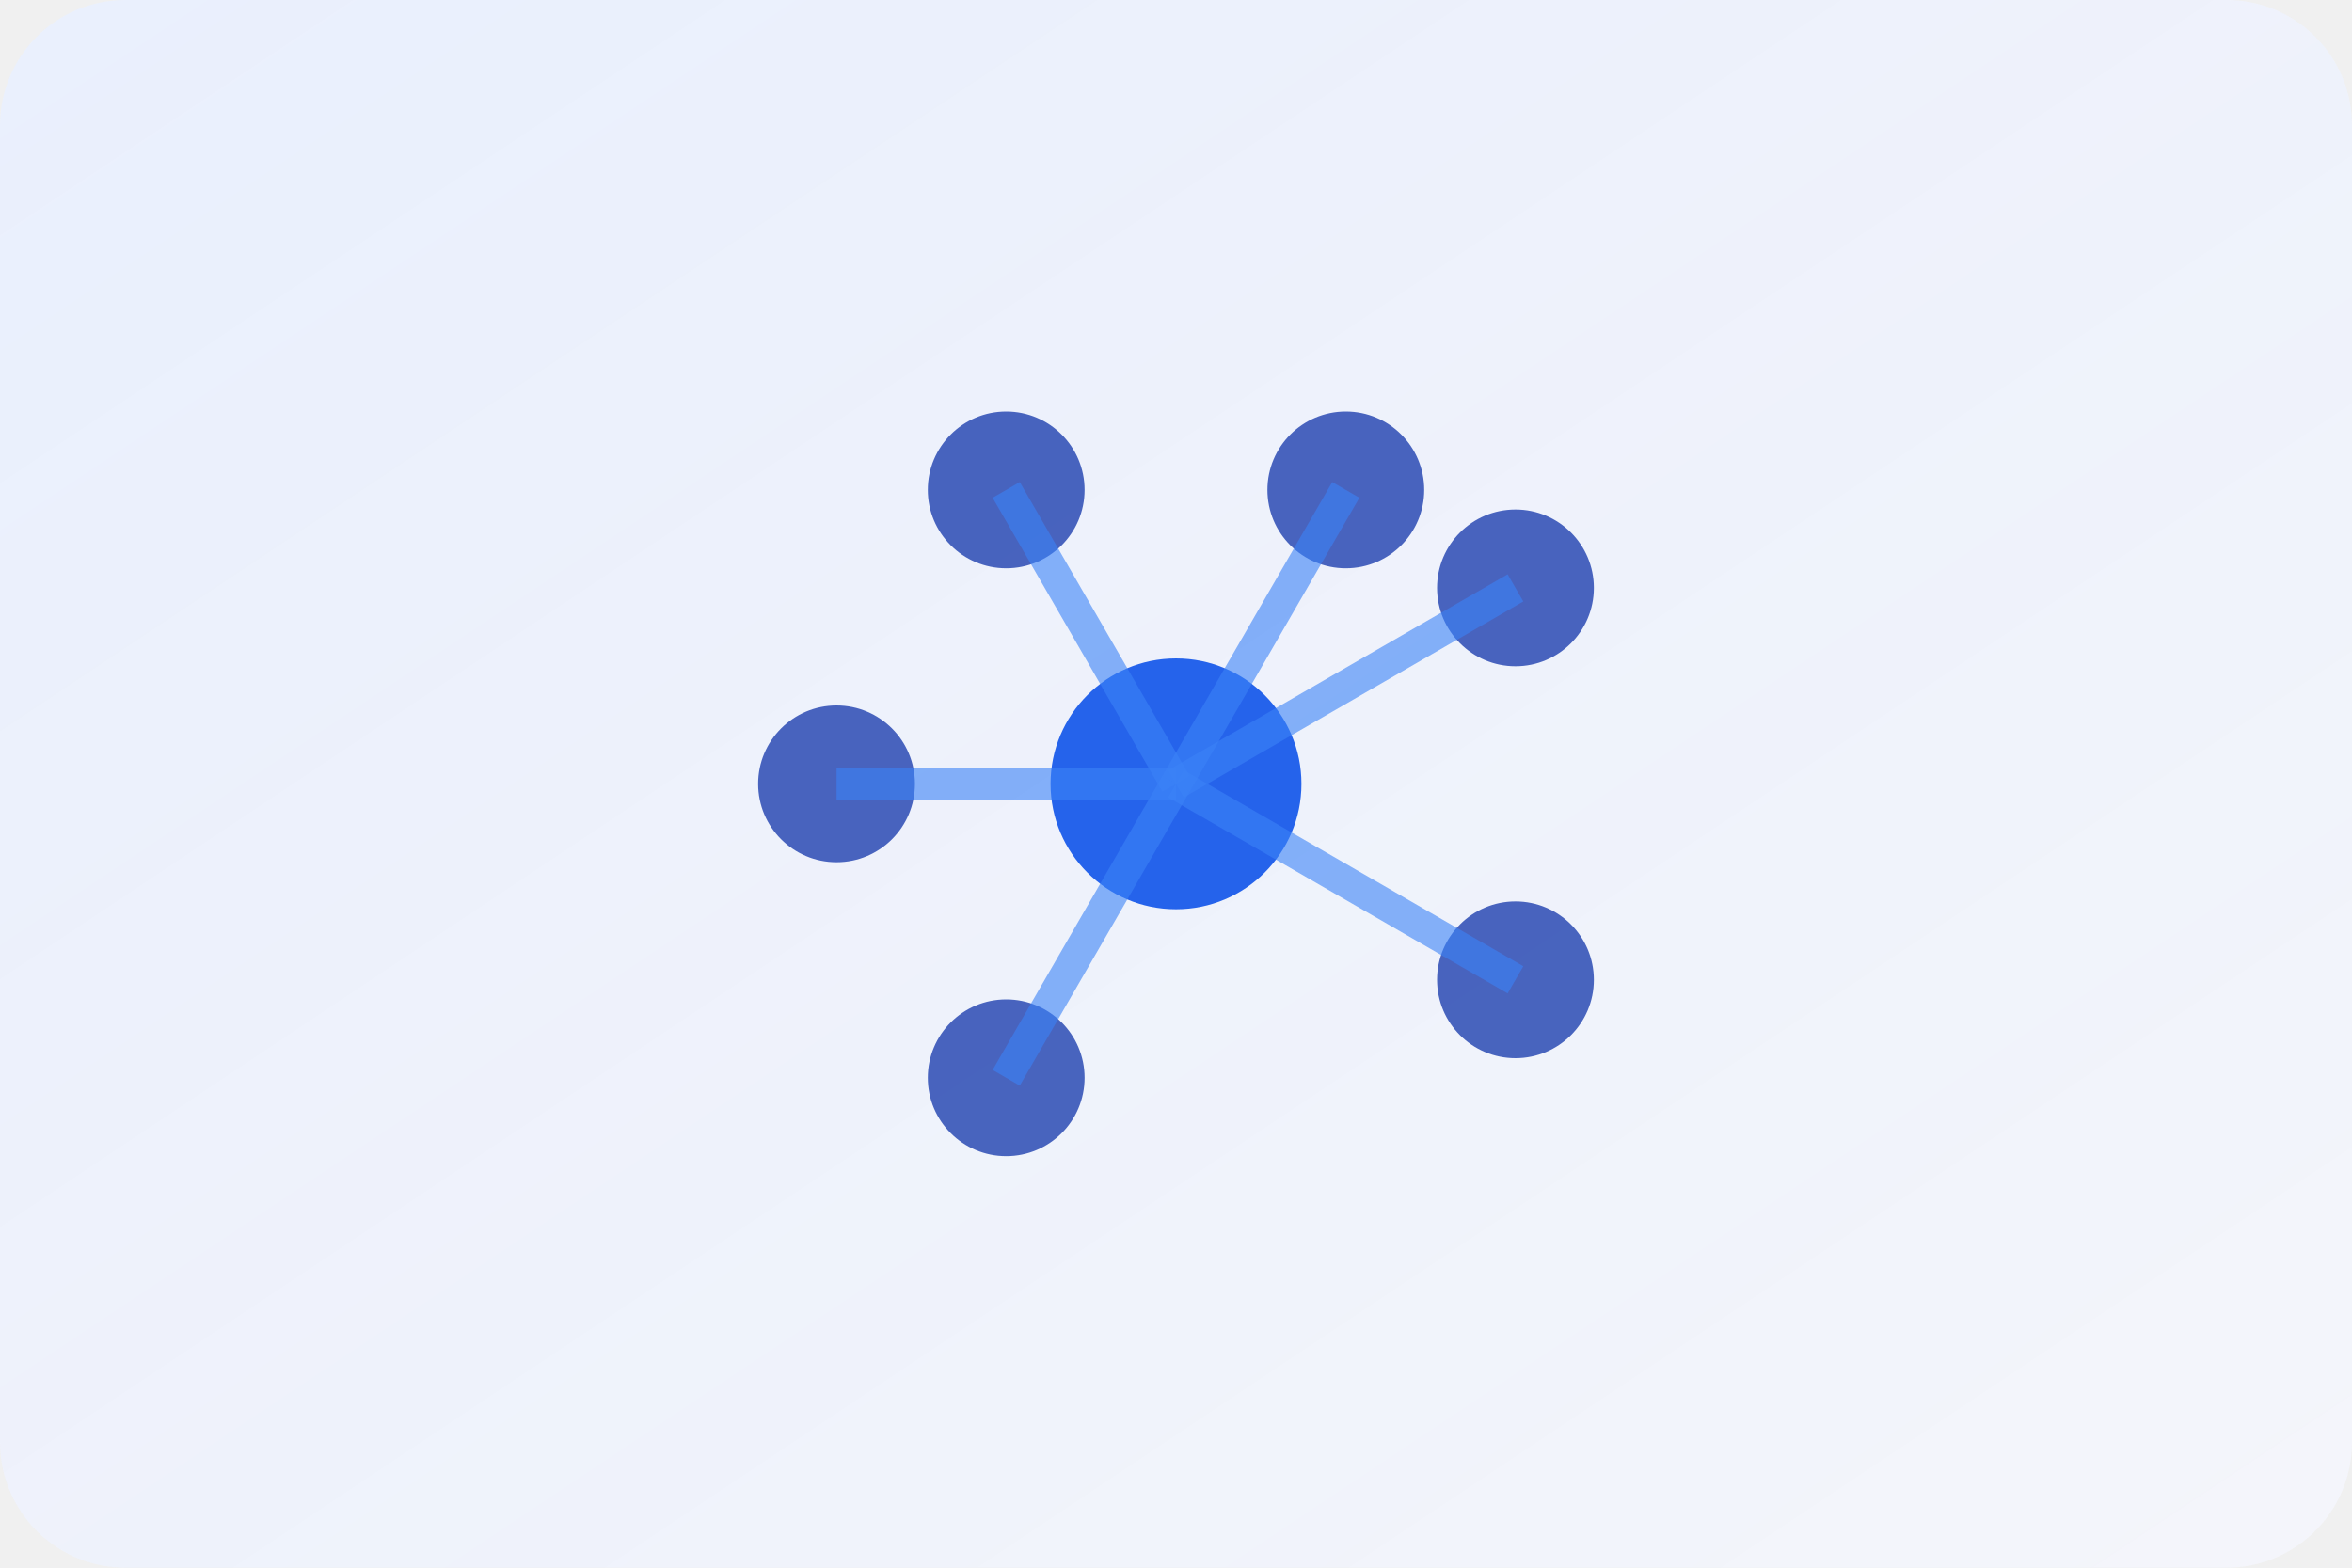
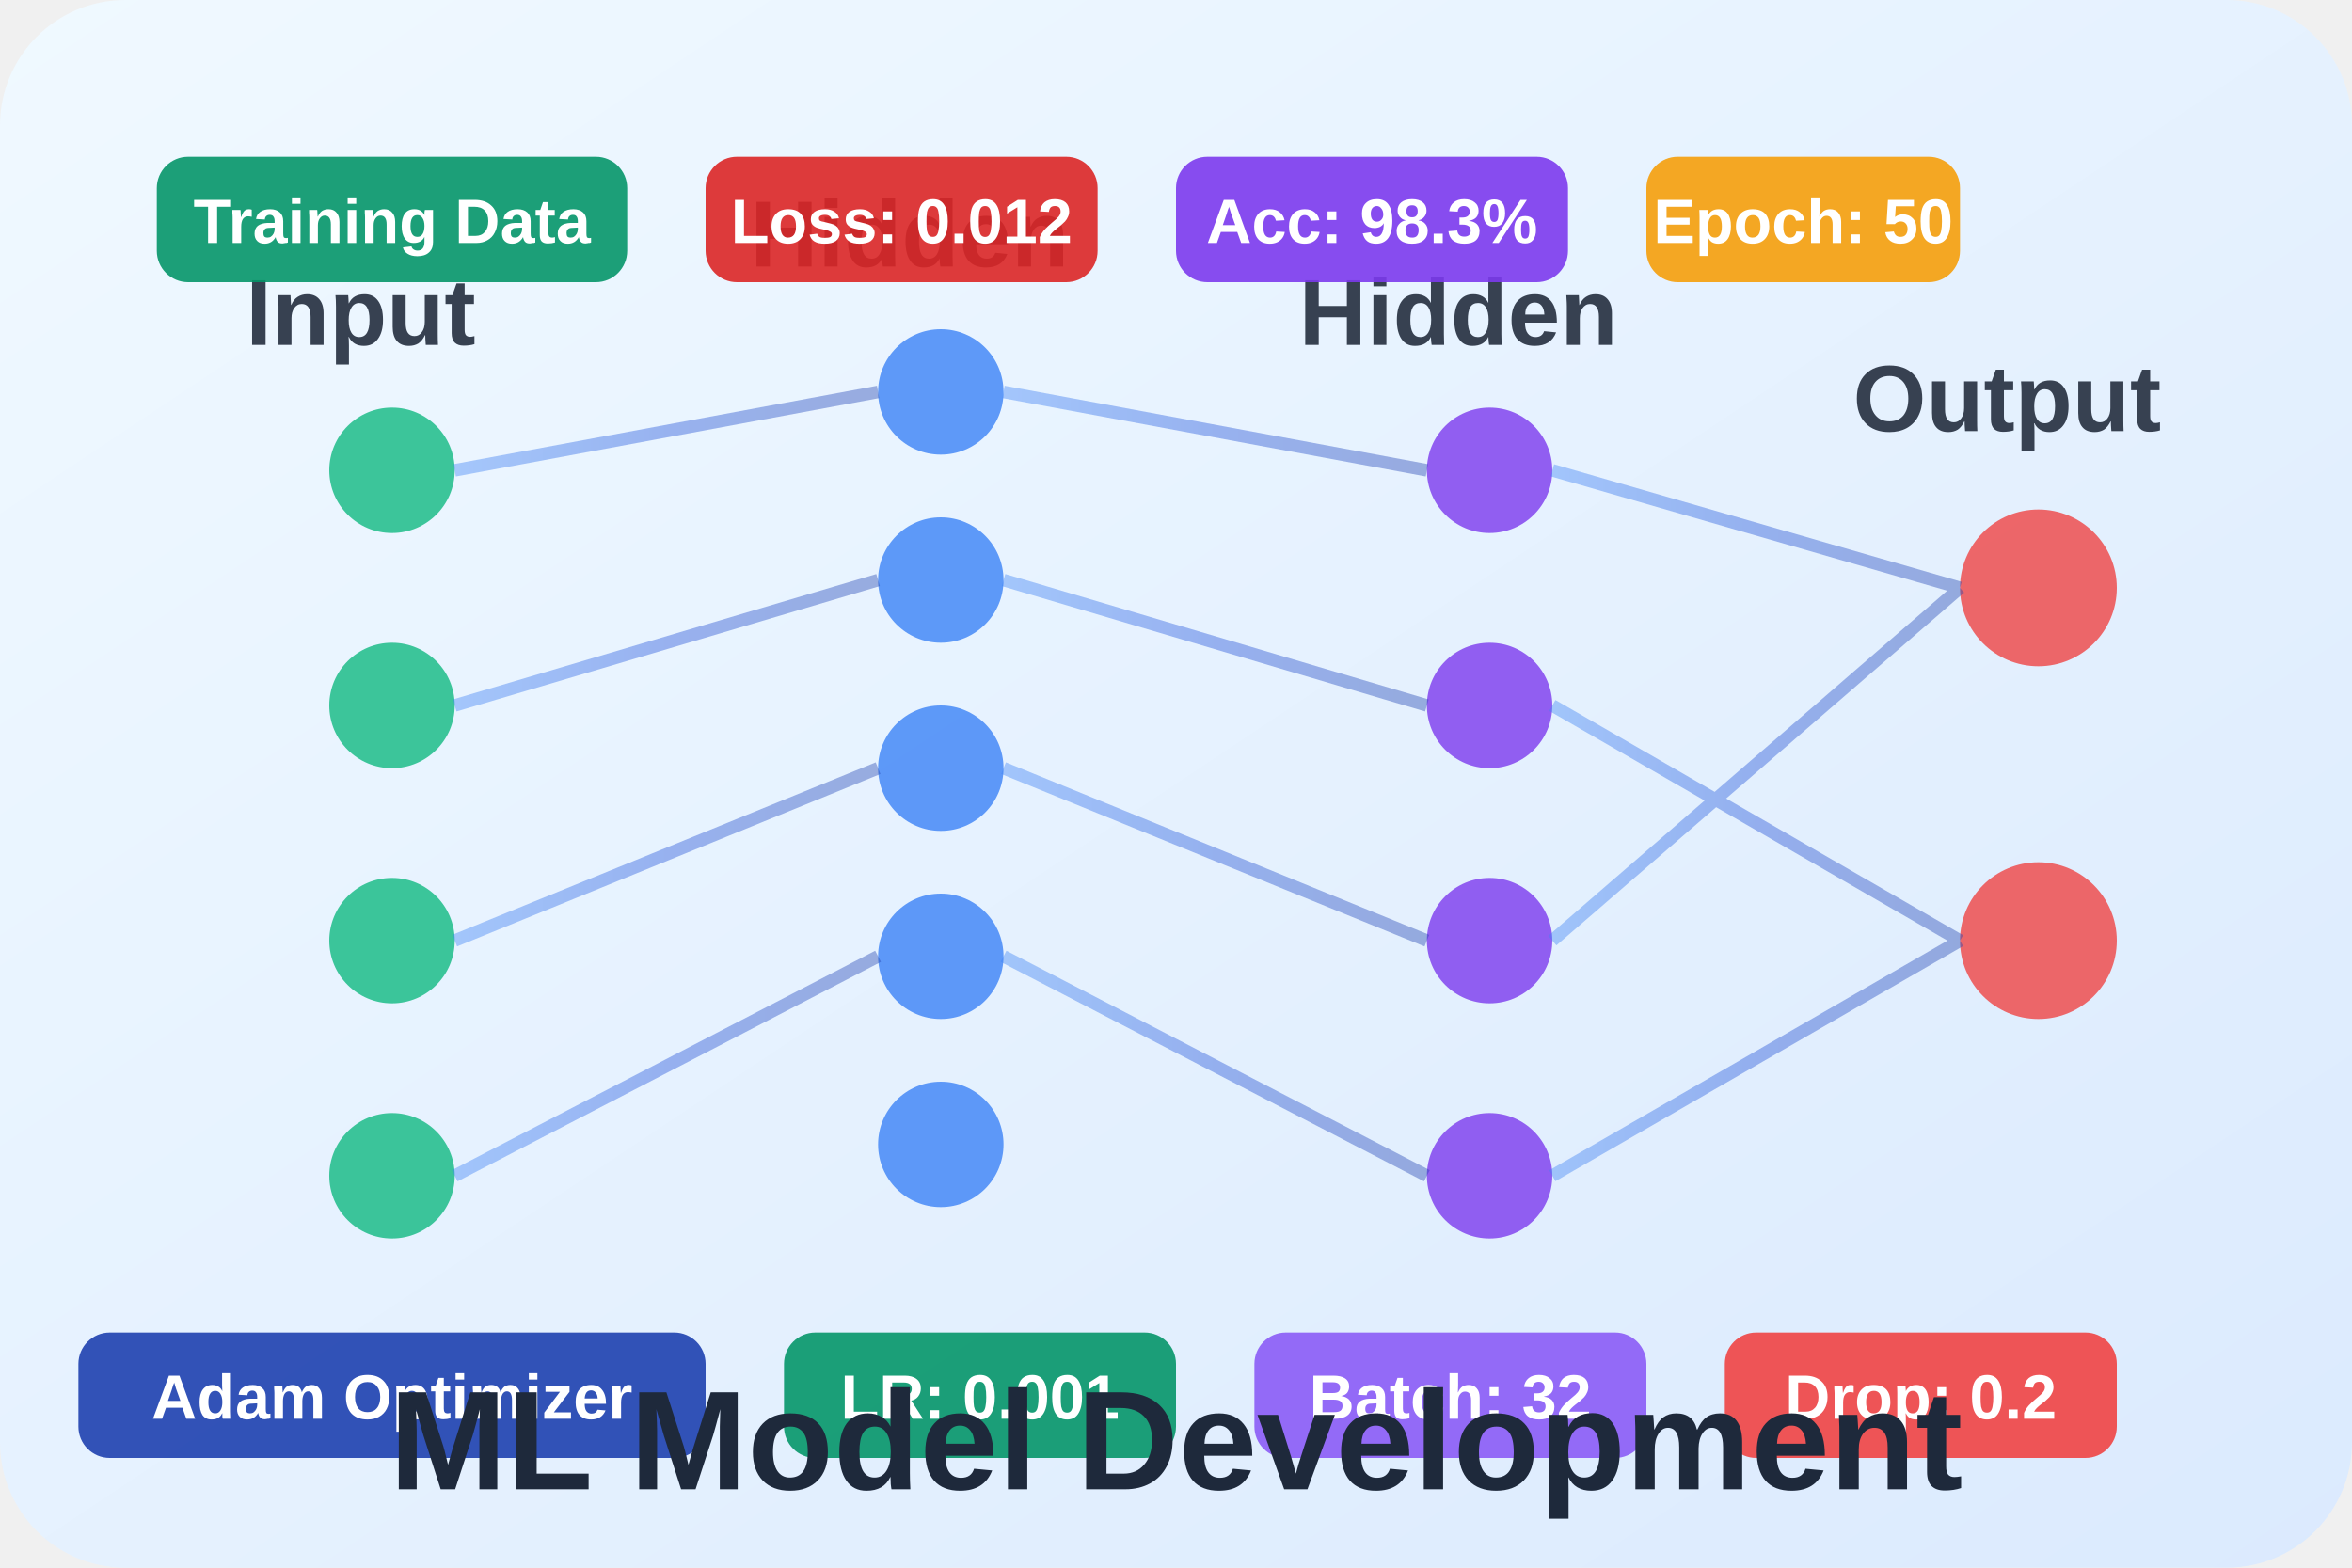
<svg xmlns="http://www.w3.org/2000/svg" width="150" height="100" viewBox="0 0 150 100">
  <defs>
-     <linearGradient id="experienceGradient3" x1="0%" y1="0%" x2="100%" y2="100%">
-       <stop offset="0%" stop-color="#2563eb" stop-opacity="0.1" />
-       <stop offset="100%" stop-color="#1e40af" stop-opacity="0.05" />
+     <linearGradient id="mlBg" x1="0%" y1="0%" x2="100%" y2="100%">
+       <stop offset="0%" stop-color="#f0f9ff" />
+       <stop offset="100%" stop-color="#dbeafe" />
+     </linearGradient>
+     <linearGradient id="neuralGradient" x1="0%" y1="0%" x2="100%" y2="0%">
+       <stop offset="0%" stop-color="#3b82f6" />
+       <stop offset="50%" stop-color="#1d4ed8" />
+       <stop offset="100%" stop-color="#1e40af" />
    </linearGradient>
  </defs>
-   <rect width="150" height="100" fill="#ffffff" rx="8" />
-   <rect width="150" height="100" fill="url(#experienceGradient3)" rx="8" />
-   <g transform="translate(75, 50)">
-     <circle cx="0" cy="0" r="8" fill="#2563eb" />
-     <circle cx="21.65" cy="-12.5" r="5" fill="#1e40af" opacity="0.8" />
-     <circle cx="21.65" cy="12.5" r="5" fill="#1e40af" opacity="0.8" />
-     <circle cx="-10.83" cy="18.75" r="5" fill="#1e40af" opacity="0.8" />
-     <circle cx="-21.65" cy="0" r="5" fill="#1e40af" opacity="0.8" />
-     <circle cx="-10.83" cy="-18.75" r="5" fill="#1e40af" opacity="0.8" />
-     <circle cx="10.83" cy="-18.75" r="5" fill="#1e40af" opacity="0.8" />
-     <line x1="0" y1="0" x2="21.65" y2="-12.5" stroke="#3b82f6" stroke-width="2" opacity="0.6" />
-     <line x1="0" y1="0" x2="21.65" y2="12.5" stroke="#3b82f6" stroke-width="2" opacity="0.6" />
-     <line x1="0" y1="0" x2="-10.83" y2="18.75" stroke="#3b82f6" stroke-width="2" opacity="0.6" />
-     <line x1="0" y1="0" x2="-21.65" y2="0" stroke="#3b82f6" stroke-width="2" opacity="0.6" />
-     <line x1="0" y1="0" x2="-10.83" y2="-18.75" stroke="#3b82f6" stroke-width="2" opacity="0.6" />
-     <line x1="0" y1="0" x2="10.83" y2="-18.75" stroke="#3b82f6" stroke-width="2" opacity="0.6" />
+   <rect width="150" height="100" fill="url(#mlBg)" rx="8" />
+   <g>
+     <g transform="translate(25, 30)">
+       <circle cx="0" cy="0" r="4" fill="#10b981" opacity="0.8" />
+       <circle cx="0" cy="15" r="4" fill="#10b981" opacity="0.8" />
+       <circle cx="0" cy="30" r="4" fill="#10b981" opacity="0.8" />
+       <circle cx="0" cy="45" r="4" fill="#10b981" opacity="0.8" />
+       <text x="-2" y="-8" font-family="Arial" font-size="6" fill="#374151" text-anchor="middle" font-weight="bold">Input</text>
+     </g>
+     <g transform="translate(60, 25)">
+       <circle cx="0" cy="0" r="4" fill="#3b82f6" opacity="0.8" />
+       <circle cx="0" cy="12" r="4" fill="#3b82f6" opacity="0.8" />
+       <circle cx="0" cy="24" r="4" fill="#3b82f6" opacity="0.8" />
+       <circle cx="0" cy="36" r="4" fill="#3b82f6" opacity="0.8" />
+       <circle cx="0" cy="48" r="4" fill="#3b82f6" opacity="0.8" />
+       <text x="-2" y="-8" font-family="Arial" font-size="6" fill="#374151" text-anchor="middle" font-weight="bold">Hidden</text>
+     </g>
+     <g transform="translate(95, 30)">
+       <circle cx="0" cy="0" r="4" fill="#7c3aed" opacity="0.8" />
+       <circle cx="0" cy="15" r="4" fill="#7c3aed" opacity="0.8" />
+       <circle cx="0" cy="30" r="4" fill="#7c3aed" opacity="0.8" />
+       <circle cx="0" cy="45" r="4" fill="#7c3aed" opacity="0.8" />
+       <text x="-2" y="-8" font-family="Arial" font-size="6" fill="#374151" text-anchor="middle" font-weight="bold">Hidden</text>
+     </g>
+     <g transform="translate(130, 37.5)">
+       <circle cx="0" cy="0" r="5" fill="#ef4444" opacity="0.8" />
+       <circle cx="0" cy="22.5" r="5" fill="#ef4444" opacity="0.8" />
+       <text x="-2" y="-10" font-family="Arial" font-size="6" fill="#374151" text-anchor="middle" font-weight="bold">Output</text>
+     </g>
  </g>
+   <g stroke="url(#neuralGradient)" stroke-width="0.8" opacity="0.4">
+     <line x1="29" y1="30" x2="56" y2="25" />
+     <line x1="29" y1="45" x2="56" y2="37" />
+     <line x1="29" y1="60" x2="56" y2="49" />
+     <line x1="29" y1="75" x2="56" y2="61" />
+     <line x1="64" y1="25" x2="91" y2="30" />
+     <line x1="64" y1="37" x2="91" y2="45" />
+     <line x1="64" y1="49" x2="91" y2="60" />
+     <line x1="64" y1="61" x2="91" y2="75" />
+     <line x1="99" y1="30" x2="125" y2="37.5" />
+     <line x1="99" y1="45" x2="125" y2="60" />
+     <line x1="99" y1="60" x2="125" y2="37.5" />
+     <line x1="99" y1="75" x2="125" y2="60" />
+   </g>
+   <g transform="translate(10, 10)">
+     <rect x="0" y="0" width="30" height="8" fill="#059669" rx="2" opacity="0.9" />
+     <text x="15" y="5.5" font-family="Arial" font-size="4" fill="white" text-anchor="middle" font-weight="bold">Training Data</text>
+   </g>
+   <g transform="translate(45, 10)">
+     <rect x="0" y="0" width="25" height="8" fill="#dc2626" rx="2" opacity="0.9" />
+     <text x="12.5" y="5.5" font-family="Arial" font-size="4" fill="white" text-anchor="middle" font-weight="bold">Loss: 0.012</text>
+   </g>
+   <g transform="translate(75, 10)">
+     <rect x="0" y="0" width="25" height="8" fill="#7c3aed" rx="2" opacity="0.9" />
+     <text x="12.5" y="5.5" font-family="Arial" font-size="4" fill="white" text-anchor="middle" font-weight="bold">Acc: 98.3%</text>
+   </g>
+   <g transform="translate(105, 10)">
+     <rect x="0" y="0" width="20" height="8" fill="#f59e0b" rx="2" opacity="0.9" />
+     <text x="10" y="5.5" font-family="Arial" font-size="4" fill="white" text-anchor="middle" font-weight="bold">Epoch: 50</text>
+   </g>
+   <g transform="translate(5, 85)">
+     <rect x="0" y="0" width="40" height="8" fill="#1e40af" rx="2" opacity="0.9" />
+     <text x="20" y="5.5" font-family="Arial" font-size="4" fill="white" text-anchor="middle" font-weight="bold">Adam Optimizer</text>
+   </g>
+   <g transform="translate(50, 85)">
+     <rect x="0" y="0" width="25" height="8" fill="#059669" rx="2" opacity="0.9" />
+     <text x="12.5" y="5.5" font-family="Arial" font-size="4" fill="white" text-anchor="middle" font-weight="bold">LR: 0.001</text>
+   </g>
+   <g transform="translate(80, 85)">
+     <rect x="0" y="0" width="25" height="8" fill="#8b5cf6" rx="2" opacity="0.9" />
+     <text x="12.5" y="5.5" font-family="Arial" font-size="4" fill="white" text-anchor="middle" font-weight="bold">Batch: 32</text>
+   </g>
+   <g transform="translate(110, 85)">
+     <rect x="0" y="0" width="25" height="8" fill="#ef4444" rx="2" opacity="0.9" />
+     <text x="12.5" y="5.5" font-family="Arial" font-size="4" fill="white" text-anchor="middle" font-weight="bold">Drop: 0.2</text>
+   </g>
+   <text x="75" y="95" font-family="Arial" font-size="9" fill="#1e293b" text-anchor="middle" font-weight="bold">ML Model Development</text>
</svg>
